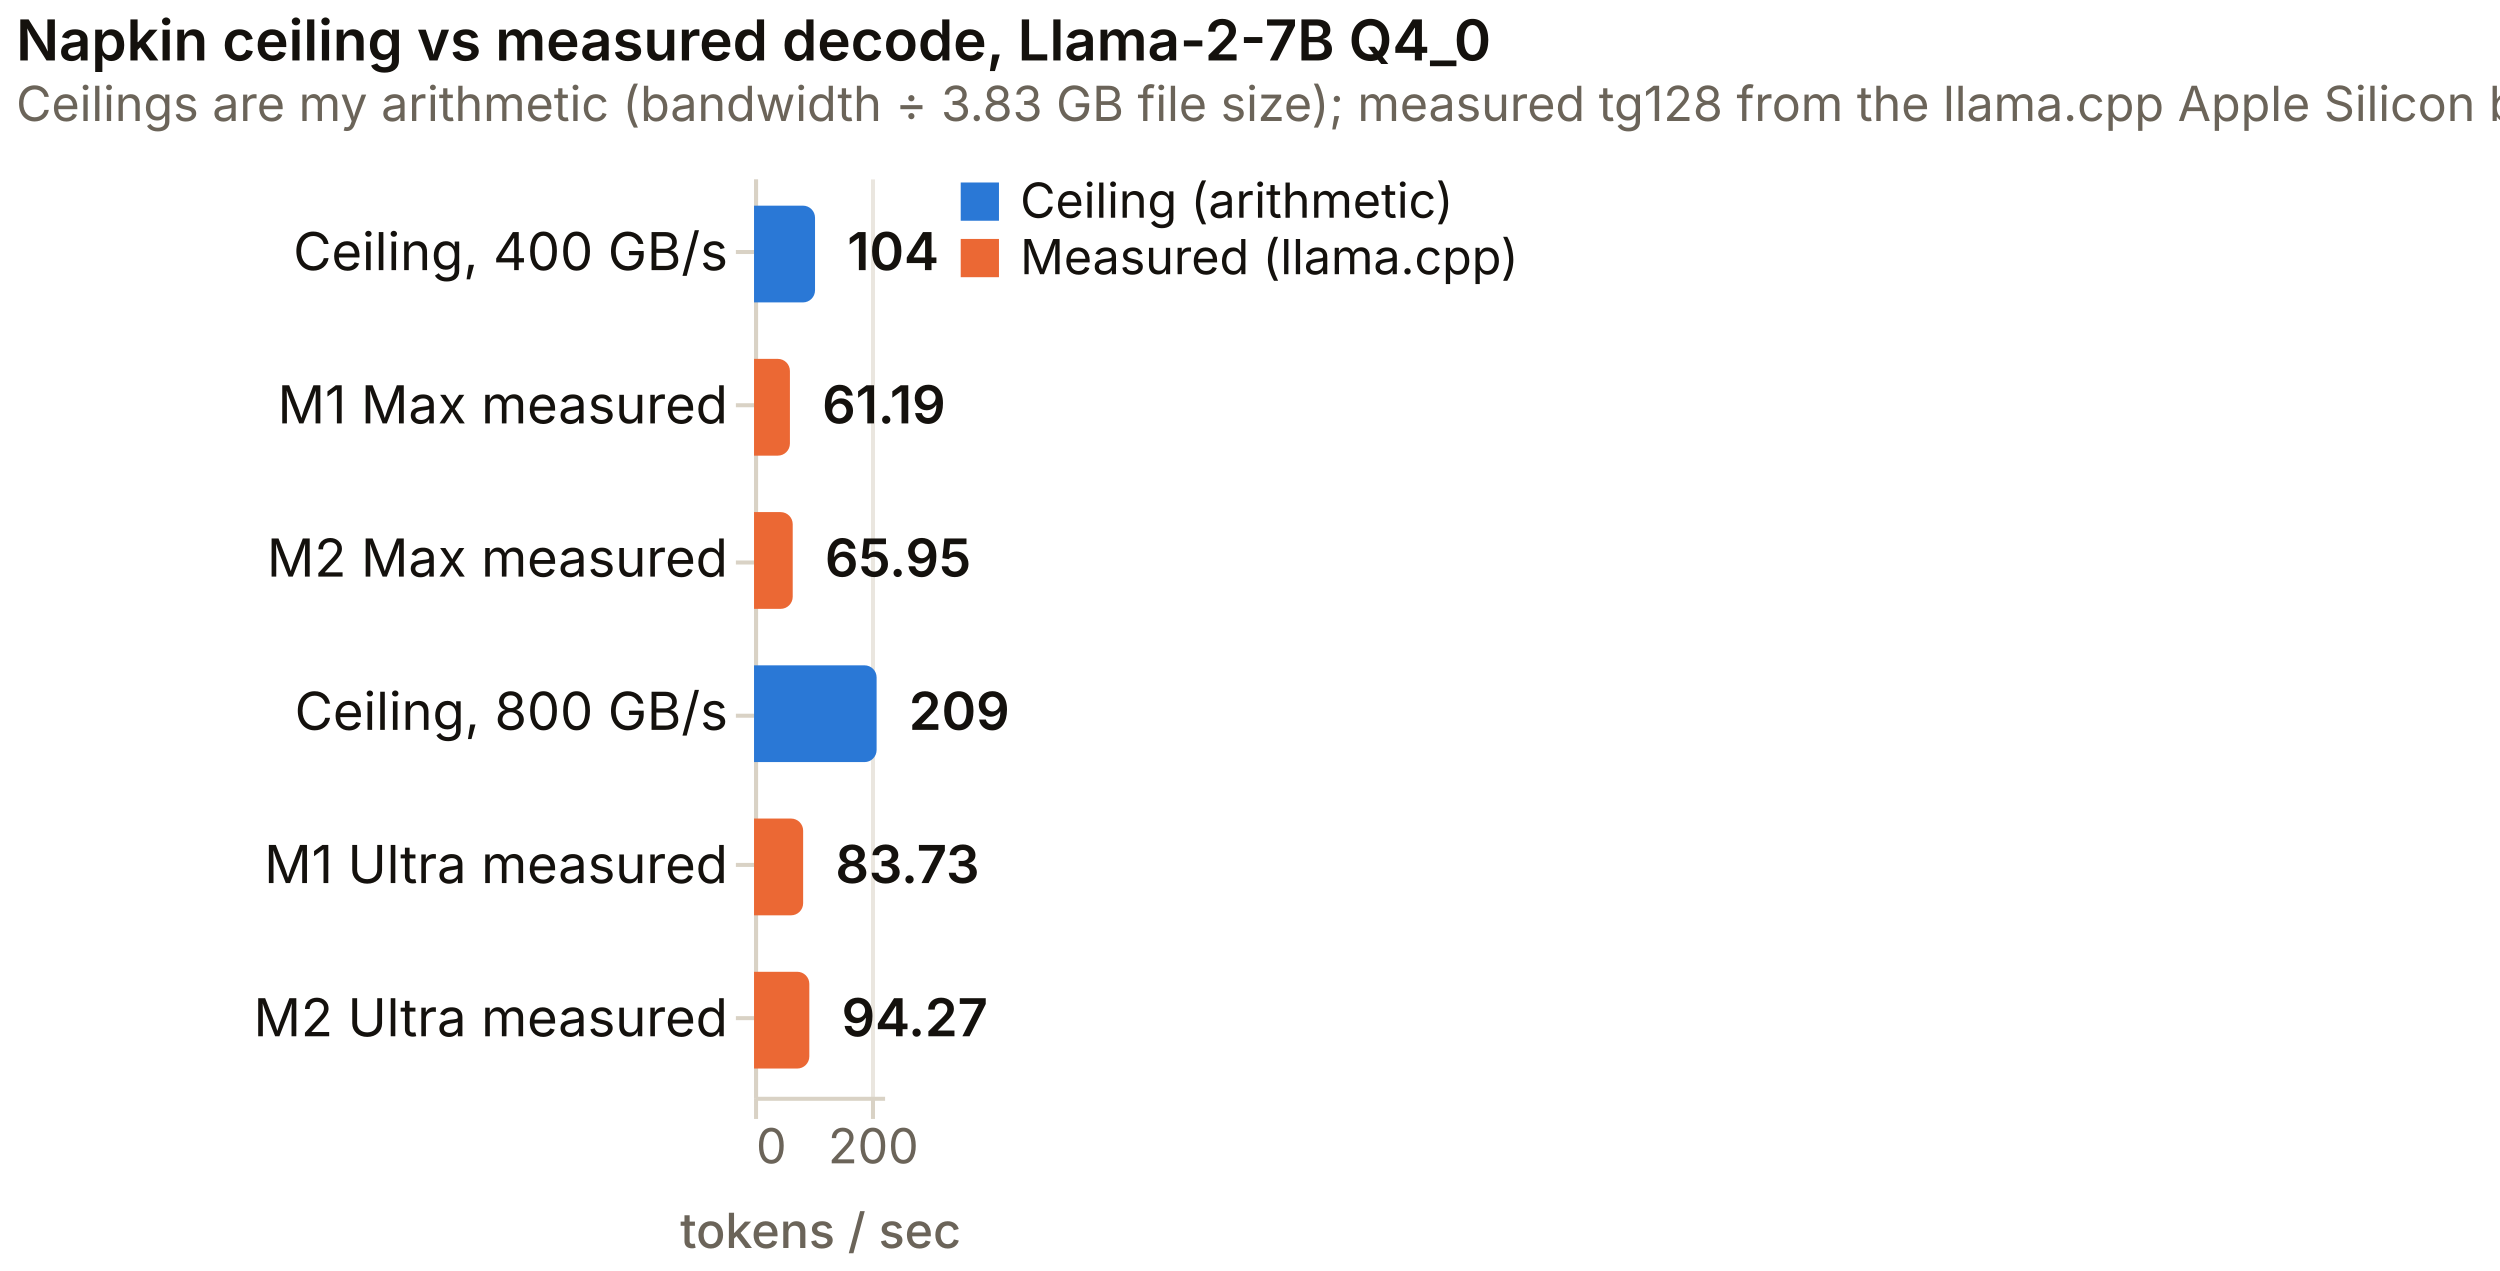
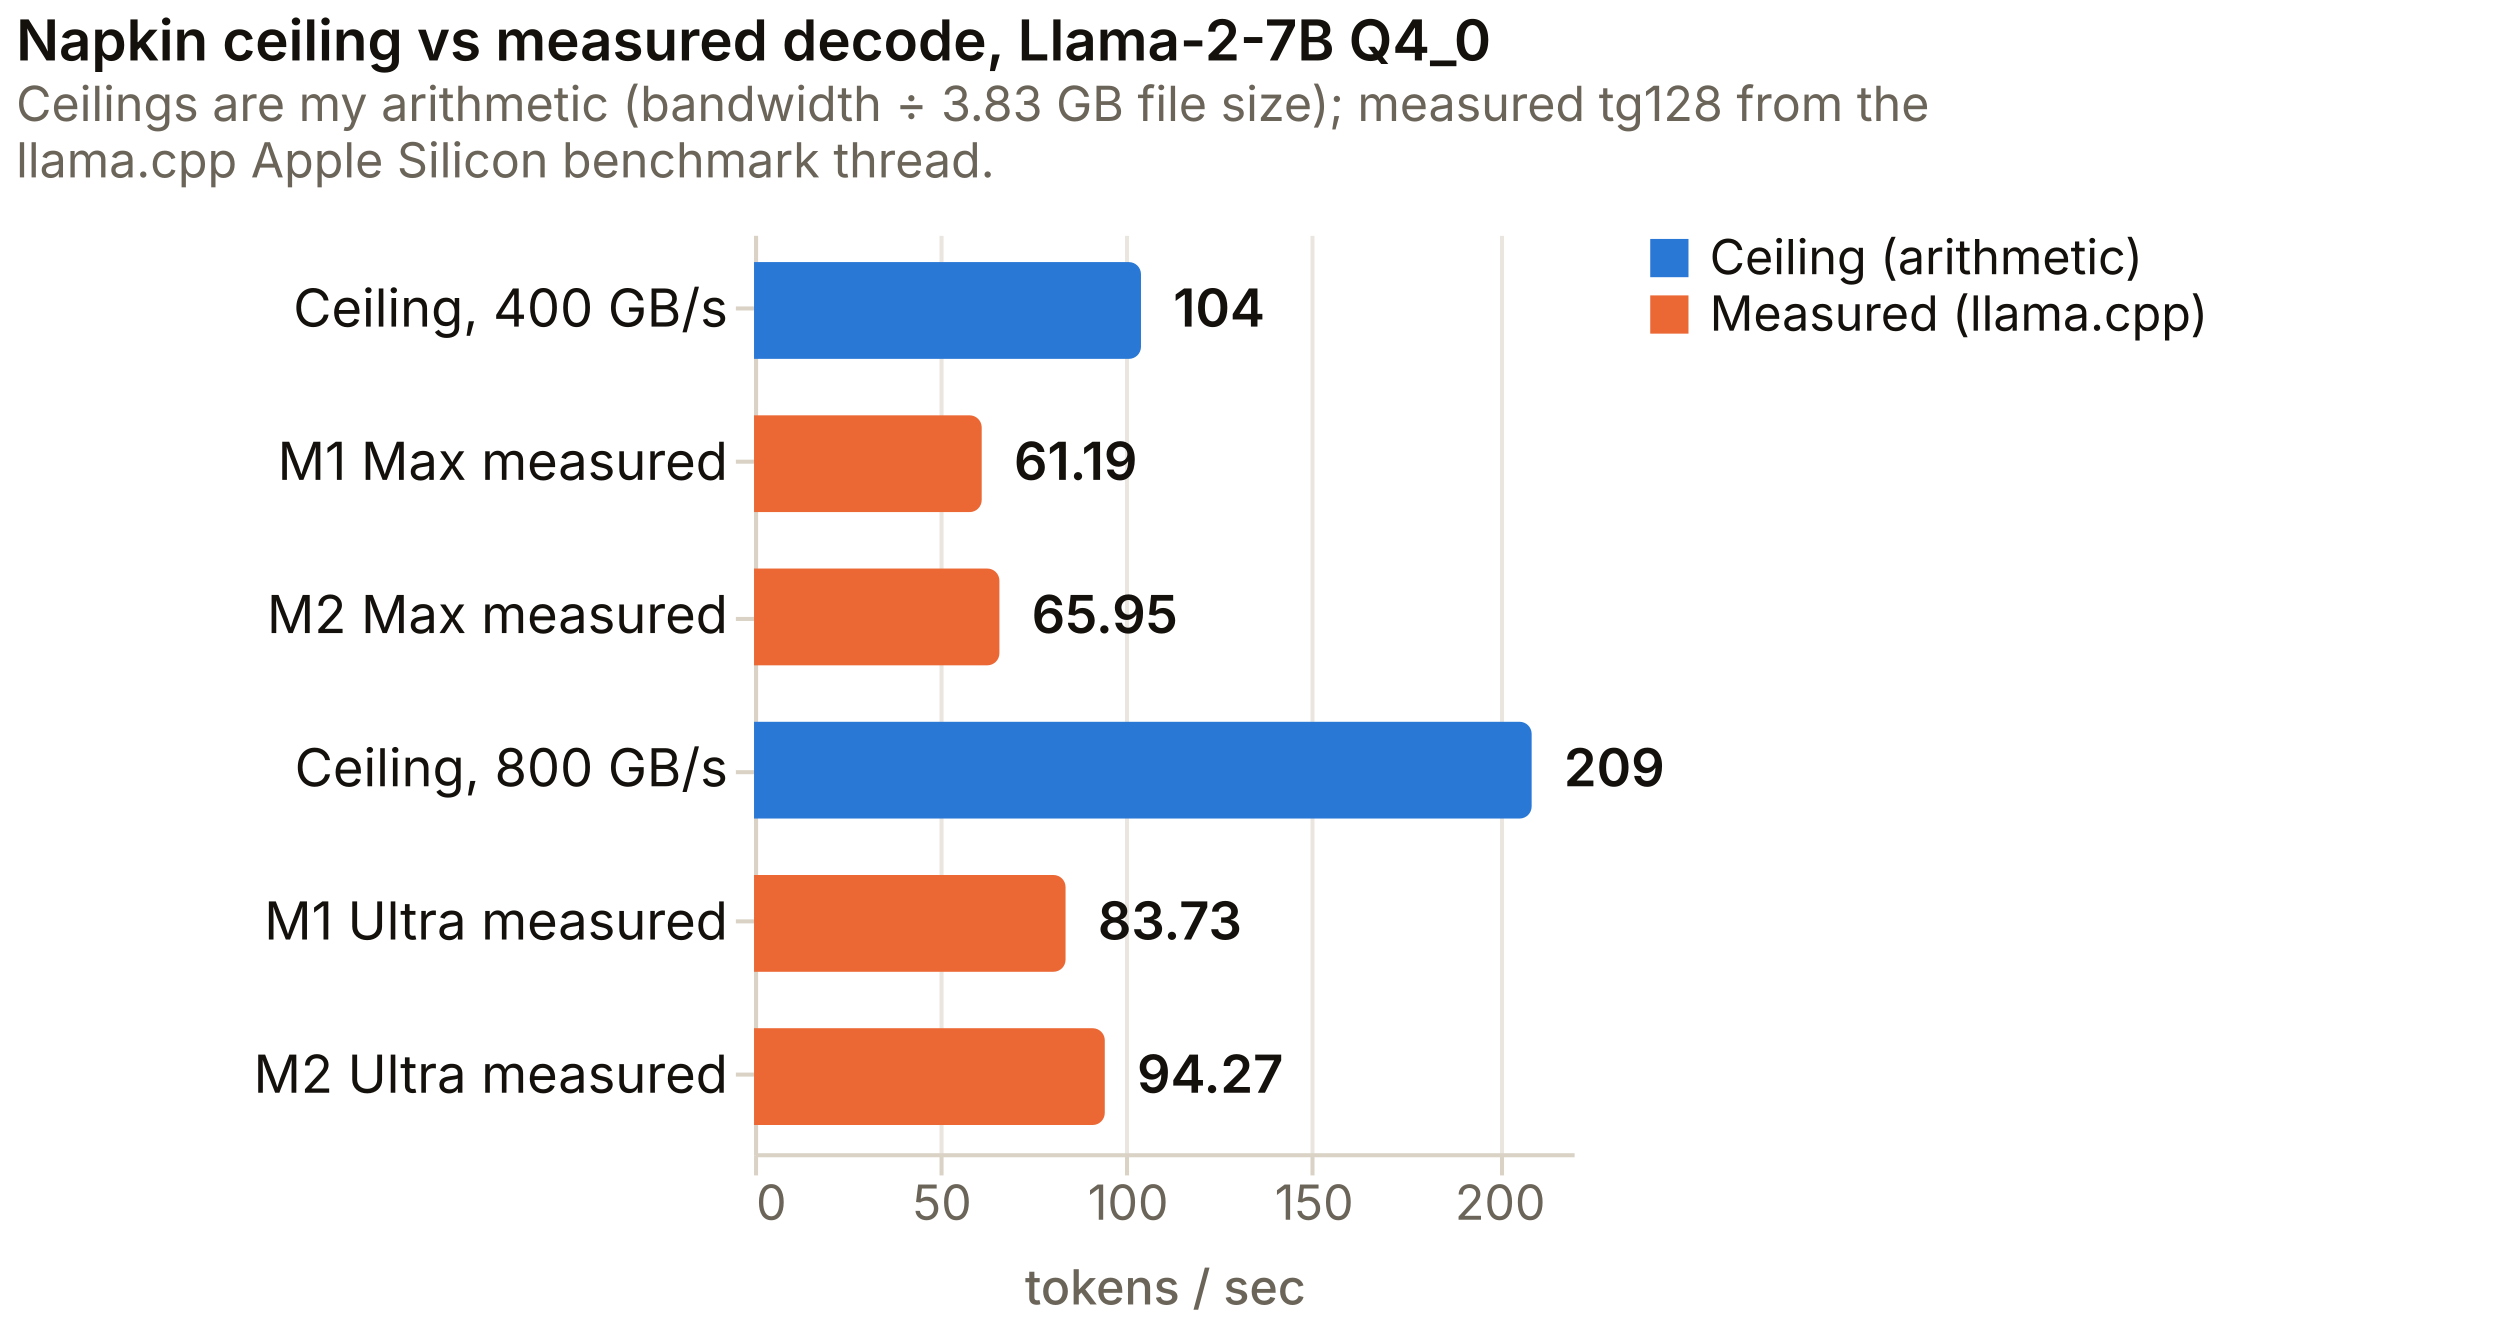
- <svg xmlns="http://www.w3.org/2000/svg" version="1.1" class="marks" width="620" height="315" viewBox="0 0 620 315">
-   <g fill="none" stroke-miterlimit="4" transform="translate(187,44)">
+ <svg xmlns="http://www.w3.org/2000/svg" version="1.1" class="marks" width="620" height="329" viewBox="0 0 620 329">
+   <g fill="none" stroke-miterlimit="4" transform="translate(187,58)">
    <g class="mark-group role-frame root" role="graphics-object" aria-roledescription="group mark container">
      <g transform="translate(0,0)">
-         <path class="background" aria-hidden="true" d="M0,0h32v228h-32Z" />
+         <path class="background" aria-hidden="true" d="M0,0h203v228h-203Z" />
        <g>
          <g class="mark-group role-axis" aria-hidden="true">
            <g transform="translate(0.5,228.5)">
              <path class="background" aria-hidden="true" d="M0,0h0v0h0Z" pointer-events="none" />
              <g>
                <g class="mark-rule role-axis-grid" pointer-events="none">
                  <line transform="translate(0,0)" x2="0" y2="-228" stroke="#d9d2c5" stroke-opacity="0.55" stroke-width="1" opacity="1" />
-                   <line transform="translate(29,0)" x2="0" y2="-228" stroke="#d9d2c5" stroke-opacity="0.55" stroke-width="1" opacity="1" />
+                   <line transform="translate(46,0)" x2="0" y2="-228" stroke="#d9d2c5" stroke-opacity="0.55" stroke-width="1" opacity="1" />
+                   <line transform="translate(92,0)" x2="0" y2="-228" stroke="#d9d2c5" stroke-opacity="0.55" stroke-width="1" opacity="1" />
+                   <line transform="translate(138,0)" x2="0" y2="-228" stroke="#d9d2c5" stroke-opacity="0.55" stroke-width="1" opacity="1" />
+                   <line transform="translate(185,0)" x2="0" y2="-228" stroke="#d9d2c5" stroke-opacity="0.55" stroke-width="1" opacity="1" />
                </g>
              </g>
              <path class="foreground" aria-hidden="true" d="" pointer-events="none" display="none" />
            </g>
          </g>
          <g class="mark-group role-axis" role="graphics-symbol" aria-roledescription="axis" aria-label="X-axis titled 'tokens / sec' for a linear scale with values from 0 to 220">
            <g transform="translate(0.5,228.5)">
              <path class="background" aria-hidden="true" d="M0,0h0v0h0Z" pointer-events="none" />
              <g>
                <g class="mark-rule role-axis-tick" pointer-events="none">
                  <line transform="translate(0,0)" x2="0" y2="5" stroke="#d9d2c5" stroke-width="1" opacity="1" />
-                   <line transform="translate(29,0)" x2="0" y2="5" stroke="#d9d2c5" stroke-width="1" opacity="1" />
+                   <line transform="translate(46,0)" x2="0" y2="5" stroke="#d9d2c5" stroke-width="1" opacity="1" />
+                   <line transform="translate(92,0)" x2="0" y2="5" stroke="#d9d2c5" stroke-width="1" opacity="1" />
+                   <line transform="translate(138,0)" x2="0" y2="5" stroke="#d9d2c5" stroke-width="1" opacity="1" />
+                   <line transform="translate(185,0)" x2="0" y2="5" stroke="#d9d2c5" stroke-width="1" opacity="1" />
                </g>
                <g class="mark-text role-axis-label" pointer-events="none">
                  <text text-anchor="start" transform="translate(0,16)" font-family="ui-sans-serif, system-ui, -apple-system, 'Segoe UI', Inter, Helvetica, Arial, sans-serif" font-size="12px" fill="#6b6459" opacity="1">0</text>
-                   <text text-anchor="middle" transform="translate(29.09091,16)" font-family="ui-sans-serif, system-ui, -apple-system, 'Segoe UI', Inter, Helvetica, Arial, sans-serif" font-size="12px" fill="#6b6459" opacity="1">200</text>
+                   <text text-anchor="middle" transform="translate(46.13636,16)" font-family="ui-sans-serif, system-ui, -apple-system, 'Segoe UI', Inter, Helvetica, Arial, sans-serif" font-size="12px" fill="#6b6459" opacity="1">50</text>
+                   <text text-anchor="middle" transform="translate(92.27273,16)" font-family="ui-sans-serif, system-ui, -apple-system, 'Segoe UI', Inter, Helvetica, Arial, sans-serif" font-size="12px" fill="#6b6459" opacity="1">100</text>
+                   <text text-anchor="middle" transform="translate(138.4091,16)" font-family="ui-sans-serif, system-ui, -apple-system, 'Segoe UI', Inter, Helvetica, Arial, sans-serif" font-size="12px" fill="#6b6459" opacity="1">150</text>
+                   <text text-anchor="middle" transform="translate(184.5455,16)" font-family="ui-sans-serif, system-ui, -apple-system, 'Segoe UI', Inter, Helvetica, Arial, sans-serif" font-size="12px" fill="#6b6459" opacity="1">200</text>
                </g>
                <g class="mark-rule role-axis-domain" pointer-events="none">
-                   <line transform="translate(0,0)" x2="32" y2="0" stroke="#d9d2c5" stroke-width="1" opacity="1" />
+                   <line transform="translate(0,0)" x2="203" y2="0" stroke="#d9d2c5" stroke-width="1" opacity="1" />
                </g>
                <g class="mark-text role-axis-title" pointer-events="none">
-                   <text text-anchor="middle" transform="translate(16,37)" font-family="ui-sans-serif, system-ui, -apple-system, 'Segoe UI', Inter, Helvetica, Arial, sans-serif" font-size="12px" font-weight="500" fill="#6b6459" opacity="1">tokens / sec</text>
+                   <text text-anchor="middle" transform="translate(101.5,37)" font-family="ui-sans-serif, system-ui, -apple-system, 'Segoe UI', Inter, Helvetica, Arial, sans-serif" font-size="12px" font-weight="500" fill="#6b6459" opacity="1">tokens / sec</text>
                </g>
              </g>
              <path class="foreground" aria-hidden="true" d="" pointer-events="none" display="none" />
            </g>
          </g>
          <g class="mark-group role-axis" role="graphics-symbol" aria-roledescription="axis" aria-label="Y-axis for a discrete scale with 6 values: Ceiling, 400 GB/s, M1 Max measured, M2 Max measured, Ceiling, 800 GB/s, M1 Ultra measured, M2 Ultra measured">
            <g transform="translate(0.5,0.5)">
              <path class="background" aria-hidden="true" d="M0,0h0v0h0Z" pointer-events="none" />
              <g>
                <g class="mark-rule role-axis-tick" pointer-events="none">
                  <line transform="translate(0,18)" x2="-5" y2="0" stroke="#d9d2c5" stroke-width="1" opacity="1" />
                  <line transform="translate(0,56)" x2="-5" y2="0" stroke="#d9d2c5" stroke-width="1" opacity="1" />
                  <line transform="translate(0,95)" x2="-5" y2="0" stroke="#d9d2c5" stroke-width="1" opacity="1" />
                  <line transform="translate(0,133)" x2="-5" y2="0" stroke="#d9d2c5" stroke-width="1" opacity="1" />
                  <line transform="translate(0,170)" x2="-5" y2="0" stroke="#d9d2c5" stroke-width="1" opacity="1" />
                  <line transform="translate(0,208)" x2="-5" y2="0" stroke="#d9d2c5" stroke-width="1" opacity="1" />
                </g>
                <g class="mark-text role-axis-label" pointer-events="none">
                  <text text-anchor="end" transform="translate(-7,22.5)" font-family="ui-sans-serif, system-ui, -apple-system, 'Segoe UI', Inter, Helvetica, Arial, sans-serif" font-size="13px" fill="#14110d" opacity="1">Ceiling, 400 GB/s</text>
                  <text text-anchor="end" transform="translate(-7,60.5)" font-family="ui-sans-serif, system-ui, -apple-system, 'Segoe UI', Inter, Helvetica, Arial, sans-serif" font-size="13px" fill="#14110d" opacity="1">M1 Max measured</text>
                  <text text-anchor="end" transform="translate(-7,98.5)" font-family="ui-sans-serif, system-ui, -apple-system, 'Segoe UI', Inter, Helvetica, Arial, sans-serif" font-size="13px" fill="#14110d" opacity="1">M2 Max measured</text>
                  <text text-anchor="end" transform="translate(-7,136.5)" font-family="ui-sans-serif, system-ui, -apple-system, 'Segoe UI', Inter, Helvetica, Arial, sans-serif" font-size="13px" fill="#14110d" opacity="1">Ceiling, 800 GB/s</text>
                  <text text-anchor="end" transform="translate(-7,174.5)" font-family="ui-sans-serif, system-ui, -apple-system, 'Segoe UI', Inter, Helvetica, Arial, sans-serif" font-size="13px" fill="#14110d" opacity="1">M1 Ultra measured</text>
                  <text text-anchor="end" transform="translate(-7,212.5)" font-family="ui-sans-serif, system-ui, -apple-system, 'Segoe UI', Inter, Helvetica, Arial, sans-serif" font-size="13px" fill="#14110d" opacity="1">M2 Ultra measured</text>
                </g>
                <g class="mark-rule role-axis-domain" pointer-events="none">
                  <line transform="translate(0,0)" x2="0" y2="228" stroke="#d9d2c5" stroke-width="1" opacity="1" />
                </g>
              </g>
              <path class="foreground" aria-hidden="true" d="" pointer-events="none" display="none" />
            </g>
          </g>
          <g class="mark-group role-scope" role="graphics-object" aria-roledescription="group mark container">
            <g transform="translate(0,7)">
-               <path class="background" aria-hidden="true" d="M0,0L12.127,0C13.783,0,15.127,1.344,15.127,3L15.127,21C15.127,22.656,13.783,24,12.127,24L0,24C0,24,0,24,0,24L0,0C0,0,0,0,0,0Z" />
+               <path class="background" aria-hidden="true" d="M0,0L92.964,0C94.619,0,95.964,1.344,95.964,3L95.964,21C95.964,22.656,94.619,24,92.964,24L0,24C0,24,0,24,0,24L0,0C0,0,0,0,0,0Z" />
              <g clip-path="url(#clip37)">
                <g class="mark-group role-scope" role="graphics-object" aria-roledescription="group mark container">
                  <g transform="translate(0,0)">
                    <path class="background" aria-hidden="true" d="M0,0h0v24h0Z" />
                    <g>
                      <g class="mark-rect role-mark layer_0_marks" role="graphics-object" aria-roledescription="rect mark container">
-                         <path aria-label="tokens / sec: 104; label: Ceiling, 400 GB/s; kind: Ceiling (arithmetic)" role="graphics-symbol" aria-roledescription="bar" d="M0,0h15.127v24h-15.127Z" fill="#2a78d6" />
+                         <path aria-label="tokens / sec: 104; label: Ceiling, 400 GB/s; kind: Ceiling (arithmetic)" role="graphics-symbol" aria-roledescription="bar" d="M0,0h95.964v24h-95.964Z" fill="#2a78d6" />
                      </g>
                    </g>
                    <path class="foreground" aria-hidden="true" d="" display="none" />
                  </g>
                </g>
              </g>
              <path class="foreground" aria-hidden="true" d="" display="none" />
            </g>
            <g transform="translate(0,45)">
-               <path class="background" aria-hidden="true" d="M0,0L5.9,0C7.556,0,8.9,1.344,8.9,3L8.9,21C8.9,22.656,7.556,24,5.9,24L0,24C0,24,0,24,0,24L0,0C0,0,0,0,0,0Z" />
+               <path class="background" aria-hidden="true" d="M0,0L53.462,0C55.117,0,56.462,1.344,56.462,3L56.462,21C56.462,22.656,55.117,24,53.462,24L0,24C0,24,0,24,0,24L0,0C0,0,0,0,0,0Z" />
              <g clip-path="url(#clip38)">
                <g class="mark-group role-scope" role="graphics-object" aria-roledescription="group mark container">
                  <g transform="translate(0,0)">
                    <path class="background" aria-hidden="true" d="M0,0h0v24h0Z" />
                    <g>
                      <g class="mark-rect role-mark layer_0_marks" role="graphics-object" aria-roledescription="rect mark container">
-                         <path aria-label="tokens / sec: 61.19; label: M1 Max measured; kind: Measured (llama.cpp)" role="graphics-symbol" aria-roledescription="bar" d="M0,0h8.9v24h-8.9Z" fill="#eb6834" />
+                         <path aria-label="tokens / sec: 61.19; label: M1 Max measured; kind: Measured (llama.cpp)" role="graphics-symbol" aria-roledescription="bar" d="M0,0h56.462v24h-56.462Z" fill="#eb6834" />
                      </g>
                    </g>
                    <path class="foreground" aria-hidden="true" d="" display="none" />
                  </g>
                </g>
              </g>
              <path class="foreground" aria-hidden="true" d="" display="none" />
            </g>
            <g transform="translate(0,83)">
-               <path class="background" aria-hidden="true" d="M0,0L6.593,0C8.248,0,9.593,1.344,9.593,3L9.593,21C9.593,22.656,8.248,24,6.593,24L0,24C0,24,0,24,0,24L0,0C0,0,0,0,0,0Z" />
+               <path class="background" aria-hidden="true" d="M0,0L57.854,0C59.51,0,60.854,1.344,60.854,3L60.854,21C60.854,22.656,59.51,24,57.854,24L0,24C0,24,0,24,0,24L0,0C0,0,0,0,0,0Z" />
              <g clip-path="url(#clip39)">
                <g class="mark-group role-scope" role="graphics-object" aria-roledescription="group mark container">
                  <g transform="translate(0,0)">
                    <path class="background" aria-hidden="true" d="M0,0h0v24h0Z" />
                    <g>
                      <g class="mark-rect role-mark layer_0_marks" role="graphics-object" aria-roledescription="rect mark container">
-                         <path aria-label="tokens / sec: 65.95; label: M2 Max measured; kind: Measured (llama.cpp)" role="graphics-symbol" aria-roledescription="bar" d="M0,0h9.593v24h-9.593Z" fill="#eb6834" />
+                         <path aria-label="tokens / sec: 65.95; label: M2 Max measured; kind: Measured (llama.cpp)" role="graphics-symbol" aria-roledescription="bar" d="M0,0h60.854v24h-60.854Z" fill="#eb6834" />
                      </g>
                    </g>
                    <path class="foreground" aria-hidden="true" d="" display="none" />
                  </g>
                </g>
              </g>
              <path class="foreground" aria-hidden="true" d="" display="none" />
            </g>
            <g transform="translate(0,121)">
-               <path class="background" aria-hidden="true" d="M0,0L27.4,0C29.056,0,30.4,1.344,30.4,3L30.4,21C30.4,22.656,29.056,24,27.4,24L0,24C0,24,0,24,0,24L0,0C0,0,0,0,0,0Z" />
+               <path class="background" aria-hidden="true" d="M0,0L189.85,0C191.506,0,192.85,1.344,192.85,3L192.85,21C192.85,22.656,191.506,24,189.85,24L0,24C0,24,0,24,0,24L0,0C0,0,0,0,0,0Z" />
              <g clip-path="url(#clip40)">
                <g class="mark-group role-scope" role="graphics-object" aria-roledescription="group mark container">
                  <g transform="translate(0,0)">
                    <path class="background" aria-hidden="true" d="M0,0h0v24h0Z" />
                    <g>
                      <g class="mark-rect role-mark layer_0_marks" role="graphics-object" aria-roledescription="rect mark container">
-                         <path aria-label="tokens / sec: 209; label: Ceiling, 800 GB/s; kind: Ceiling (arithmetic)" role="graphics-symbol" aria-roledescription="bar" d="M0,0h30.4v24h-30.4Z" fill="#2a78d6" />
+                         <path aria-label="tokens / sec: 209; label: Ceiling, 800 GB/s; kind: Ceiling (arithmetic)" role="graphics-symbol" aria-roledescription="bar" d="M0,0h192.85v24h-192.85Z" fill="#2a78d6" />
                      </g>
                    </g>
                    <path class="foreground" aria-hidden="true" d="" display="none" />
                  </g>
                </g>
              </g>
              <path class="foreground" aria-hidden="true" d="" display="none" />
            </g>
            <g transform="translate(0,159)">
-               <path class="background" aria-hidden="true" d="M0,0L9.179,0C10.835,0,12.179,1.344,12.179,3L12.179,21C12.179,22.656,10.835,24,9.179,24L0,24C0,24,0,24,0,24L0,0C0,0,0,0,0,0Z" />
+               <path class="background" aria-hidden="true" d="M0,0L74.26,0C75.916,0,77.26,1.344,77.26,3L77.26,21C77.26,22.656,75.916,24,74.26,24L0,24C0,24,0,24,0,24L0,0C0,0,0,0,0,0Z" />
              <g clip-path="url(#clip41)">
                <g class="mark-group role-scope" role="graphics-object" aria-roledescription="group mark container">
                  <g transform="translate(0,0)">
                    <path class="background" aria-hidden="true" d="M0,0h0v24h0Z" />
                    <g>
                      <g class="mark-rect role-mark layer_0_marks" role="graphics-object" aria-roledescription="rect mark container">
-                         <path aria-label="tokens / sec: 83.73; label: M1 Ultra measured; kind: Measured (llama.cpp)" role="graphics-symbol" aria-roledescription="bar" d="M0,0h12.179v24h-12.179Z" fill="#eb6834" />
+                         <path aria-label="tokens / sec: 83.73; label: M1 Ultra measured; kind: Measured (llama.cpp)" role="graphics-symbol" aria-roledescription="bar" d="M0,0h77.26v24h-77.26Z" fill="#eb6834" />
                      </g>
                    </g>
                    <path class="foreground" aria-hidden="true" d="" display="none" />
                  </g>
                </g>
              </g>
              <path class="foreground" aria-hidden="true" d="" display="none" />
            </g>
            <g transform="translate(0,197)">
-               <path class="background" aria-hidden="true" d="M0,0L10.712,0C12.368,0,13.712,1.344,13.712,3L13.712,21C13.712,22.656,12.368,24,10.712,24L0,24C0,24,0,24,0,24L0,0C0,0,0,0,0,0Z" />
+               <path class="background" aria-hidden="true" d="M0,0L83.986,0C85.641,0,86.986,1.344,86.986,3L86.986,21C86.986,22.656,85.641,24,83.986,24L0,24C0,24,0,24,0,24L0,0C0,0,0,0,0,0Z" />
              <g clip-path="url(#clip42)">
                <g class="mark-group role-scope" role="graphics-object" aria-roledescription="group mark container">
                  <g transform="translate(0,0)">
                    <path class="background" aria-hidden="true" d="M0,0h0v24h0Z" />
                    <g>
                      <g class="mark-rect role-mark layer_0_marks" role="graphics-object" aria-roledescription="rect mark container">
-                         <path aria-label="tokens / sec: 94.27; label: M2 Ultra measured; kind: Measured (llama.cpp)" role="graphics-symbol" aria-roledescription="bar" d="M0,0h13.712v24h-13.712Z" fill="#eb6834" />
+                         <path aria-label="tokens / sec: 94.27; label: M2 Ultra measured; kind: Measured (llama.cpp)" role="graphics-symbol" aria-roledescription="bar" d="M0,0h86.986v24h-86.986Z" fill="#eb6834" />
                      </g>
                    </g>
                    <path class="foreground" aria-hidden="true" d="" display="none" />
                  </g>
                </g>
              </g>
              <path class="foreground" aria-hidden="true" d="" display="none" />
            </g>
          </g>
          <g class="mark-text role-mark layer_1_marks" role="graphics-object" aria-roledescription="text mark container">
-             <text aria-label="tokens / sec: 104; label: Ceiling, 400 GB/s; v: 104" role="graphics-symbol" aria-roledescription="text mark" text-anchor="start" transform="translate(23.12727,23)" font-family="ui-sans-serif, system-ui, -apple-system, 'Segoe UI', Inter, Helvetica, Arial, sans-serif" font-size="13px" font-weight="600" fill="#14110d">104</text>
-             <text aria-label="tokens / sec: 61.19; label: M1 Max measured; v: 61.19" role="graphics-symbol" aria-roledescription="text mark" text-anchor="start" transform="translate(16.90036,61)" font-family="ui-sans-serif, system-ui, -apple-system, 'Segoe UI', Inter, Helvetica, Arial, sans-serif" font-size="13px" font-weight="600" fill="#14110d">61.19</text>
-             <text aria-label="tokens / sec: 65.95; label: M2 Max measured; v: 65.95" role="graphics-symbol" aria-roledescription="text mark" text-anchor="start" transform="translate(17.59273,99)" font-family="ui-sans-serif, system-ui, -apple-system, 'Segoe UI', Inter, Helvetica, Arial, sans-serif" font-size="13px" font-weight="600" fill="#14110d">65.95</text>
-             <text aria-label="tokens / sec: 209; label: Ceiling, 800 GB/s; v: 209" role="graphics-symbol" aria-roledescription="text mark" text-anchor="start" transform="translate(38.4,137)" font-family="ui-sans-serif, system-ui, -apple-system, 'Segoe UI', Inter, Helvetica, Arial, sans-serif" font-size="13px" font-weight="600" fill="#14110d">209</text>
-             <text aria-label="tokens / sec: 83.73; label: M1 Ultra measured; v: 83.73" role="graphics-symbol" aria-roledescription="text mark" text-anchor="start" transform="translate(20.17891,175)" font-family="ui-sans-serif, system-ui, -apple-system, 'Segoe UI', Inter, Helvetica, Arial, sans-serif" font-size="13px" font-weight="600" fill="#14110d">83.73</text>
-             <text aria-label="tokens / sec: 94.27; label: M2 Ultra measured; v: 94.27" role="graphics-symbol" aria-roledescription="text mark" text-anchor="start" transform="translate(21.712,213)" font-family="ui-sans-serif, system-ui, -apple-system, 'Segoe UI', Inter, Helvetica, Arial, sans-serif" font-size="13px" font-weight="600" fill="#14110d">94.27</text>
+             <text aria-label="tokens / sec: 104; label: Ceiling, 400 GB/s; v: 104" role="graphics-symbol" aria-roledescription="text mark" text-anchor="start" transform="translate(103.9636,23)" font-family="ui-sans-serif, system-ui, -apple-system, 'Segoe UI', Inter, Helvetica, Arial, sans-serif" font-size="13px" font-weight="600" fill="#14110d">104</text>
+             <text aria-label="tokens / sec: 61.19; label: M1 Max measured; v: 61.19" role="graphics-symbol" aria-roledescription="text mark" text-anchor="start" transform="translate(64.46168,61)" font-family="ui-sans-serif, system-ui, -apple-system, 'Segoe UI', Inter, Helvetica, Arial, sans-serif" font-size="13px" font-weight="600" fill="#14110d">61.19</text>
+             <text aria-label="tokens / sec: 65.95; label: M2 Max measured; v: 65.95" role="graphics-symbol" aria-roledescription="text mark" text-anchor="start" transform="translate(68.85386,99)" font-family="ui-sans-serif, system-ui, -apple-system, 'Segoe UI', Inter, Helvetica, Arial, sans-serif" font-size="13px" font-weight="600" fill="#14110d">65.95</text>
+             <text aria-label="tokens / sec: 209; label: Ceiling, 800 GB/s; v: 209" role="graphics-symbol" aria-roledescription="text mark" text-anchor="start" transform="translate(200.85,137)" font-family="ui-sans-serif, system-ui, -apple-system, 'Segoe UI', Inter, Helvetica, Arial, sans-serif" font-size="13px" font-weight="600" fill="#14110d">209</text>
+             <text aria-label="tokens / sec: 83.73; label: M1 Ultra measured; v: 83.73" role="graphics-symbol" aria-roledescription="text mark" text-anchor="start" transform="translate(85.25995,175)" font-family="ui-sans-serif, system-ui, -apple-system, 'Segoe UI', Inter, Helvetica, Arial, sans-serif" font-size="13px" font-weight="600" fill="#14110d">83.73</text>
+             <text aria-label="tokens / sec: 94.27; label: M2 Ultra measured; v: 94.27" role="graphics-symbol" aria-roledescription="text mark" text-anchor="start" transform="translate(94.9855,213)" font-family="ui-sans-serif, system-ui, -apple-system, 'Segoe UI', Inter, Helvetica, Arial, sans-serif" font-size="13px" font-weight="600" fill="#14110d">94.27</text>
          </g>
          <g class="mark-group role-legend" role="graphics-symbol" aria-roledescription="legend" aria-label="Symbol legend for fill color with 2 values: Ceiling (arithmetic), Measured (llama.cpp)">
-             <g transform="translate(50,0)">
+             <g transform="translate(221,0)">
              <path class="background" aria-hidden="true" d="M0,0h208v26h-208Z" pointer-events="none" />
              <g>
                <g class="mark-group role-legend-entry">
                  <g transform="translate(0,0)">
                    <path class="background" aria-hidden="true" d="M0,0h0v0h0Z" pointer-events="none" />
                    <g>
                      <g class="mark-group role-scope" role="graphics-object" aria-roledescription="group mark container">
                        <g transform="translate(0,0)">
                          <path class="background" aria-hidden="true" d="M0,0h208v12h-208Z" pointer-events="none" opacity="1" />
                          <g>
                            <g class="mark-symbol role-legend-symbol" pointer-events="none">
                              <path transform="translate(6,6)" d="M-4.743,-4.743h9.487v9.487h-9.487Z" fill="#2a78d6" stroke-width="1.5" opacity="1" />
                            </g>
                            <g class="mark-text role-legend-label" pointer-events="none">
                              <text text-anchor="start" transform="translate(16,10)" font-family="ui-sans-serif, system-ui, -apple-system, 'Segoe UI', Inter, Helvetica, Arial, sans-serif" font-size="12px" fill="#14110d" opacity="1">Ceiling (arithmetic)</text>
                            </g>
                          </g>
                          <path class="foreground" aria-hidden="true" d="" pointer-events="none" display="none" />
                        </g>
                        <g transform="translate(0,14)">
                          <path class="background" aria-hidden="true" d="M0,0h208v12h-208Z" pointer-events="none" opacity="1" />
                          <g>
                            <g class="mark-symbol role-legend-symbol" pointer-events="none">
                              <path transform="translate(6,6)" d="M-4.743,-4.743h9.487v9.487h-9.487Z" fill="#eb6834" stroke-width="1.5" opacity="1" />
                            </g>
                            <g class="mark-text role-legend-label" pointer-events="none">
                              <text text-anchor="start" transform="translate(16,10)" font-family="ui-sans-serif, system-ui, -apple-system, 'Segoe UI', Inter, Helvetica, Arial, sans-serif" font-size="12px" fill="#14110d" opacity="1">Measured (llama.cpp)</text>
                            </g>
                          </g>
                          <path class="foreground" aria-hidden="true" d="" pointer-events="none" display="none" />
                        </g>
                      </g>
                    </g>
                    <path class="foreground" aria-hidden="true" d="" pointer-events="none" display="none" />
                  </g>
                </g>
              </g>
              <path class="foreground" aria-hidden="true" d="" pointer-events="none" display="none" />
            </g>
          </g>
          <g class="mark-group role-title">
-             <g transform="translate(-183,-40)">
+             <g transform="translate(-183,-54)">
              <path class="background" aria-hidden="true" d="M0,0h0v0h0Z" pointer-events="none" />
              <g>
                <g class="mark-text role-title-text" role="graphics-symbol" aria-roledescription="title" aria-label="Title text 'Napkin ceiling vs measured decode, Llama-2-7B Q4_0'" pointer-events="none">
                  <text text-anchor="start" transform="translate(0,11)" font-family="ui-sans-serif, system-ui, -apple-system, 'Segoe UI', Inter, Helvetica, Arial, sans-serif" font-size="14px" font-weight="600" fill="#14110d" opacity="1">Napkin ceiling vs measured decode, Llama-2-7B Q4_0</text>
                </g>
                <g class="mark-text role-title-subtitle" role="graphics-symbol" aria-roledescription="subtitle" aria-label="Subtitle text 'Ceilings are my arithmetic (bandwidth ÷ 3.83 GB file size); measured tg128 from the llama.cpp Apple Silicon benchmark thread.'" pointer-events="none">
-                   <text text-anchor="start" transform="translate(0,26)" font-family="ui-sans-serif, system-ui, -apple-system, 'Segoe UI', Inter, Helvetica, Arial, sans-serif" font-size="12px" fill="#6b6459" opacity="1">Ceilings are my arithmetic (bandwidth ÷ 3.83 GB file size); measured tg128 from the llama.cpp Apple Silicon benchmark thread.</text>
+                   <text text-anchor="start" transform="translate(0,26)" font-family="ui-sans-serif, system-ui, -apple-system, 'Segoe UI', Inter, Helvetica, Arial, sans-serif" font-size="12px" fill="#6b6459" opacity="1">
+                     <tspan>Ceilings are my arithmetic (bandwidth ÷ 3.83 GB file size); measured tg128 from the</tspan>
+                     <tspan x="0" dy="14">llama.cpp Apple Silicon benchmark thread.</tspan>
+                   </text>
                </g>
              </g>
              <path class="foreground" aria-hidden="true" d="" pointer-events="none" display="none" />
            </g>
          </g>
        </g>
        <path class="foreground" aria-hidden="true" d="" display="none" />
      </g>
    </g>
  </g>
  <defs>
    <clipPath id="clip37">
-       <path d="M0,0L12.127,0C13.783,0,15.127,1.344,15.127,3L15.127,21C15.127,22.656,13.783,24,12.127,24L0,24C0,24,0,24,0,24L0,0C0,0,0,0,0,0Z" />
+       <path d="M0,0L92.964,0C94.619,0,95.964,1.344,95.964,3L95.964,21C95.964,22.656,94.619,24,92.964,24L0,24C0,24,0,24,0,24L0,0C0,0,0,0,0,0Z" />
    </clipPath>
    <clipPath id="clip38">
-       <path d="M0,0L5.9,0C7.556,0,8.9,1.344,8.9,3L8.9,21C8.9,22.656,7.556,24,5.9,24L0,24C0,24,0,24,0,24L0,0C0,0,0,0,0,0Z" />
+       <path d="M0,0L53.462,0C55.117,0,56.462,1.344,56.462,3L56.462,21C56.462,22.656,55.117,24,53.462,24L0,24C0,24,0,24,0,24L0,0C0,0,0,0,0,0Z" />
    </clipPath>
    <clipPath id="clip39">
-       <path d="M0,0L6.593,0C8.248,0,9.593,1.344,9.593,3L9.593,21C9.593,22.656,8.248,24,6.593,24L0,24C0,24,0,24,0,24L0,0C0,0,0,0,0,0Z" />
+       <path d="M0,0L57.854,0C59.51,0,60.854,1.344,60.854,3L60.854,21C60.854,22.656,59.51,24,57.854,24L0,24C0,24,0,24,0,24L0,0C0,0,0,0,0,0Z" />
    </clipPath>
    <clipPath id="clip40">
-       <path d="M0,0L27.4,0C29.056,0,30.4,1.344,30.4,3L30.4,21C30.4,22.656,29.056,24,27.4,24L0,24C0,24,0,24,0,24L0,0C0,0,0,0,0,0Z" />
+       <path d="M0,0L189.85,0C191.506,0,192.85,1.344,192.85,3L192.85,21C192.85,22.656,191.506,24,189.85,24L0,24C0,24,0,24,0,24L0,0C0,0,0,0,0,0Z" />
    </clipPath>
    <clipPath id="clip41">
-       <path d="M0,0L9.179,0C10.835,0,12.179,1.344,12.179,3L12.179,21C12.179,22.656,10.835,24,9.179,24L0,24C0,24,0,24,0,24L0,0C0,0,0,0,0,0Z" />
+       <path d="M0,0L74.26,0C75.916,0,77.26,1.344,77.26,3L77.26,21C77.26,22.656,75.916,24,74.26,24L0,24C0,24,0,24,0,24L0,0C0,0,0,0,0,0Z" />
    </clipPath>
    <clipPath id="clip42">
-       <path d="M0,0L10.712,0C12.368,0,13.712,1.344,13.712,3L13.712,21C13.712,22.656,12.368,24,10.712,24L0,24C0,24,0,24,0,24L0,0C0,0,0,0,0,0Z" />
+       <path d="M0,0L83.986,0C85.641,0,86.986,1.344,86.986,3L86.986,21C86.986,22.656,85.641,24,83.986,24L0,24C0,24,0,24,0,24L0,0C0,0,0,0,0,0Z" />
    </clipPath>
  </defs>
</svg>
